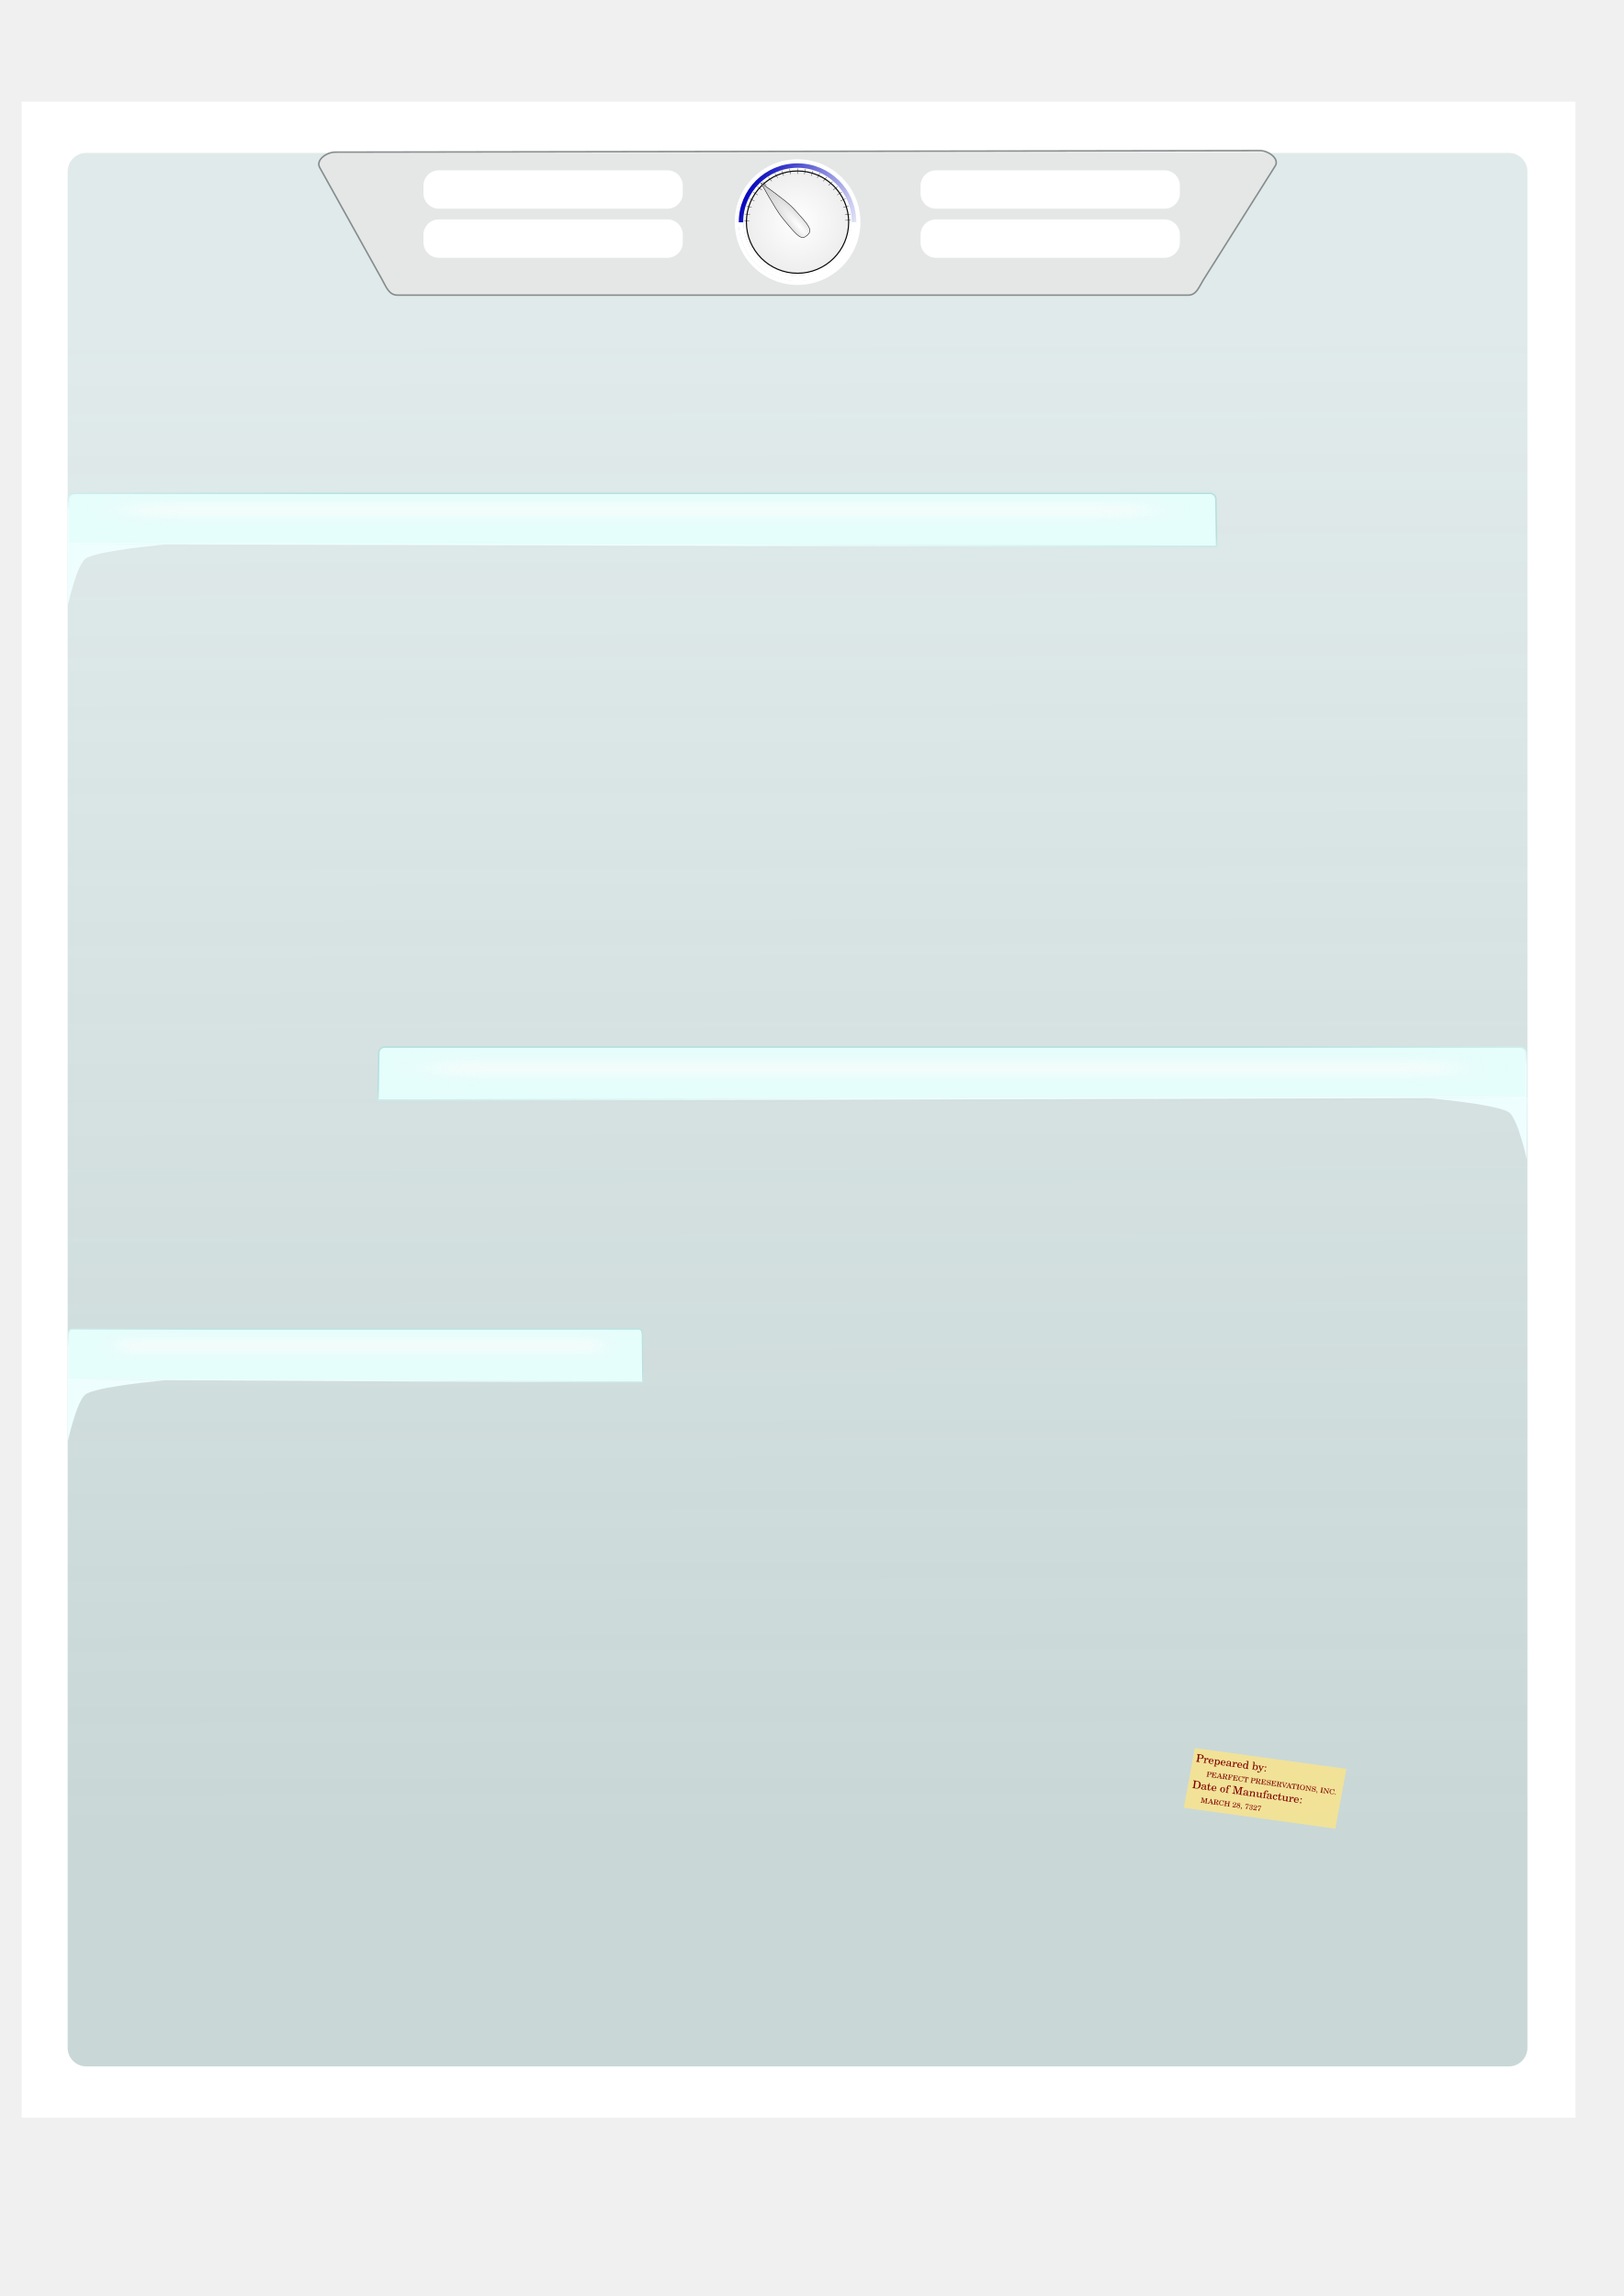
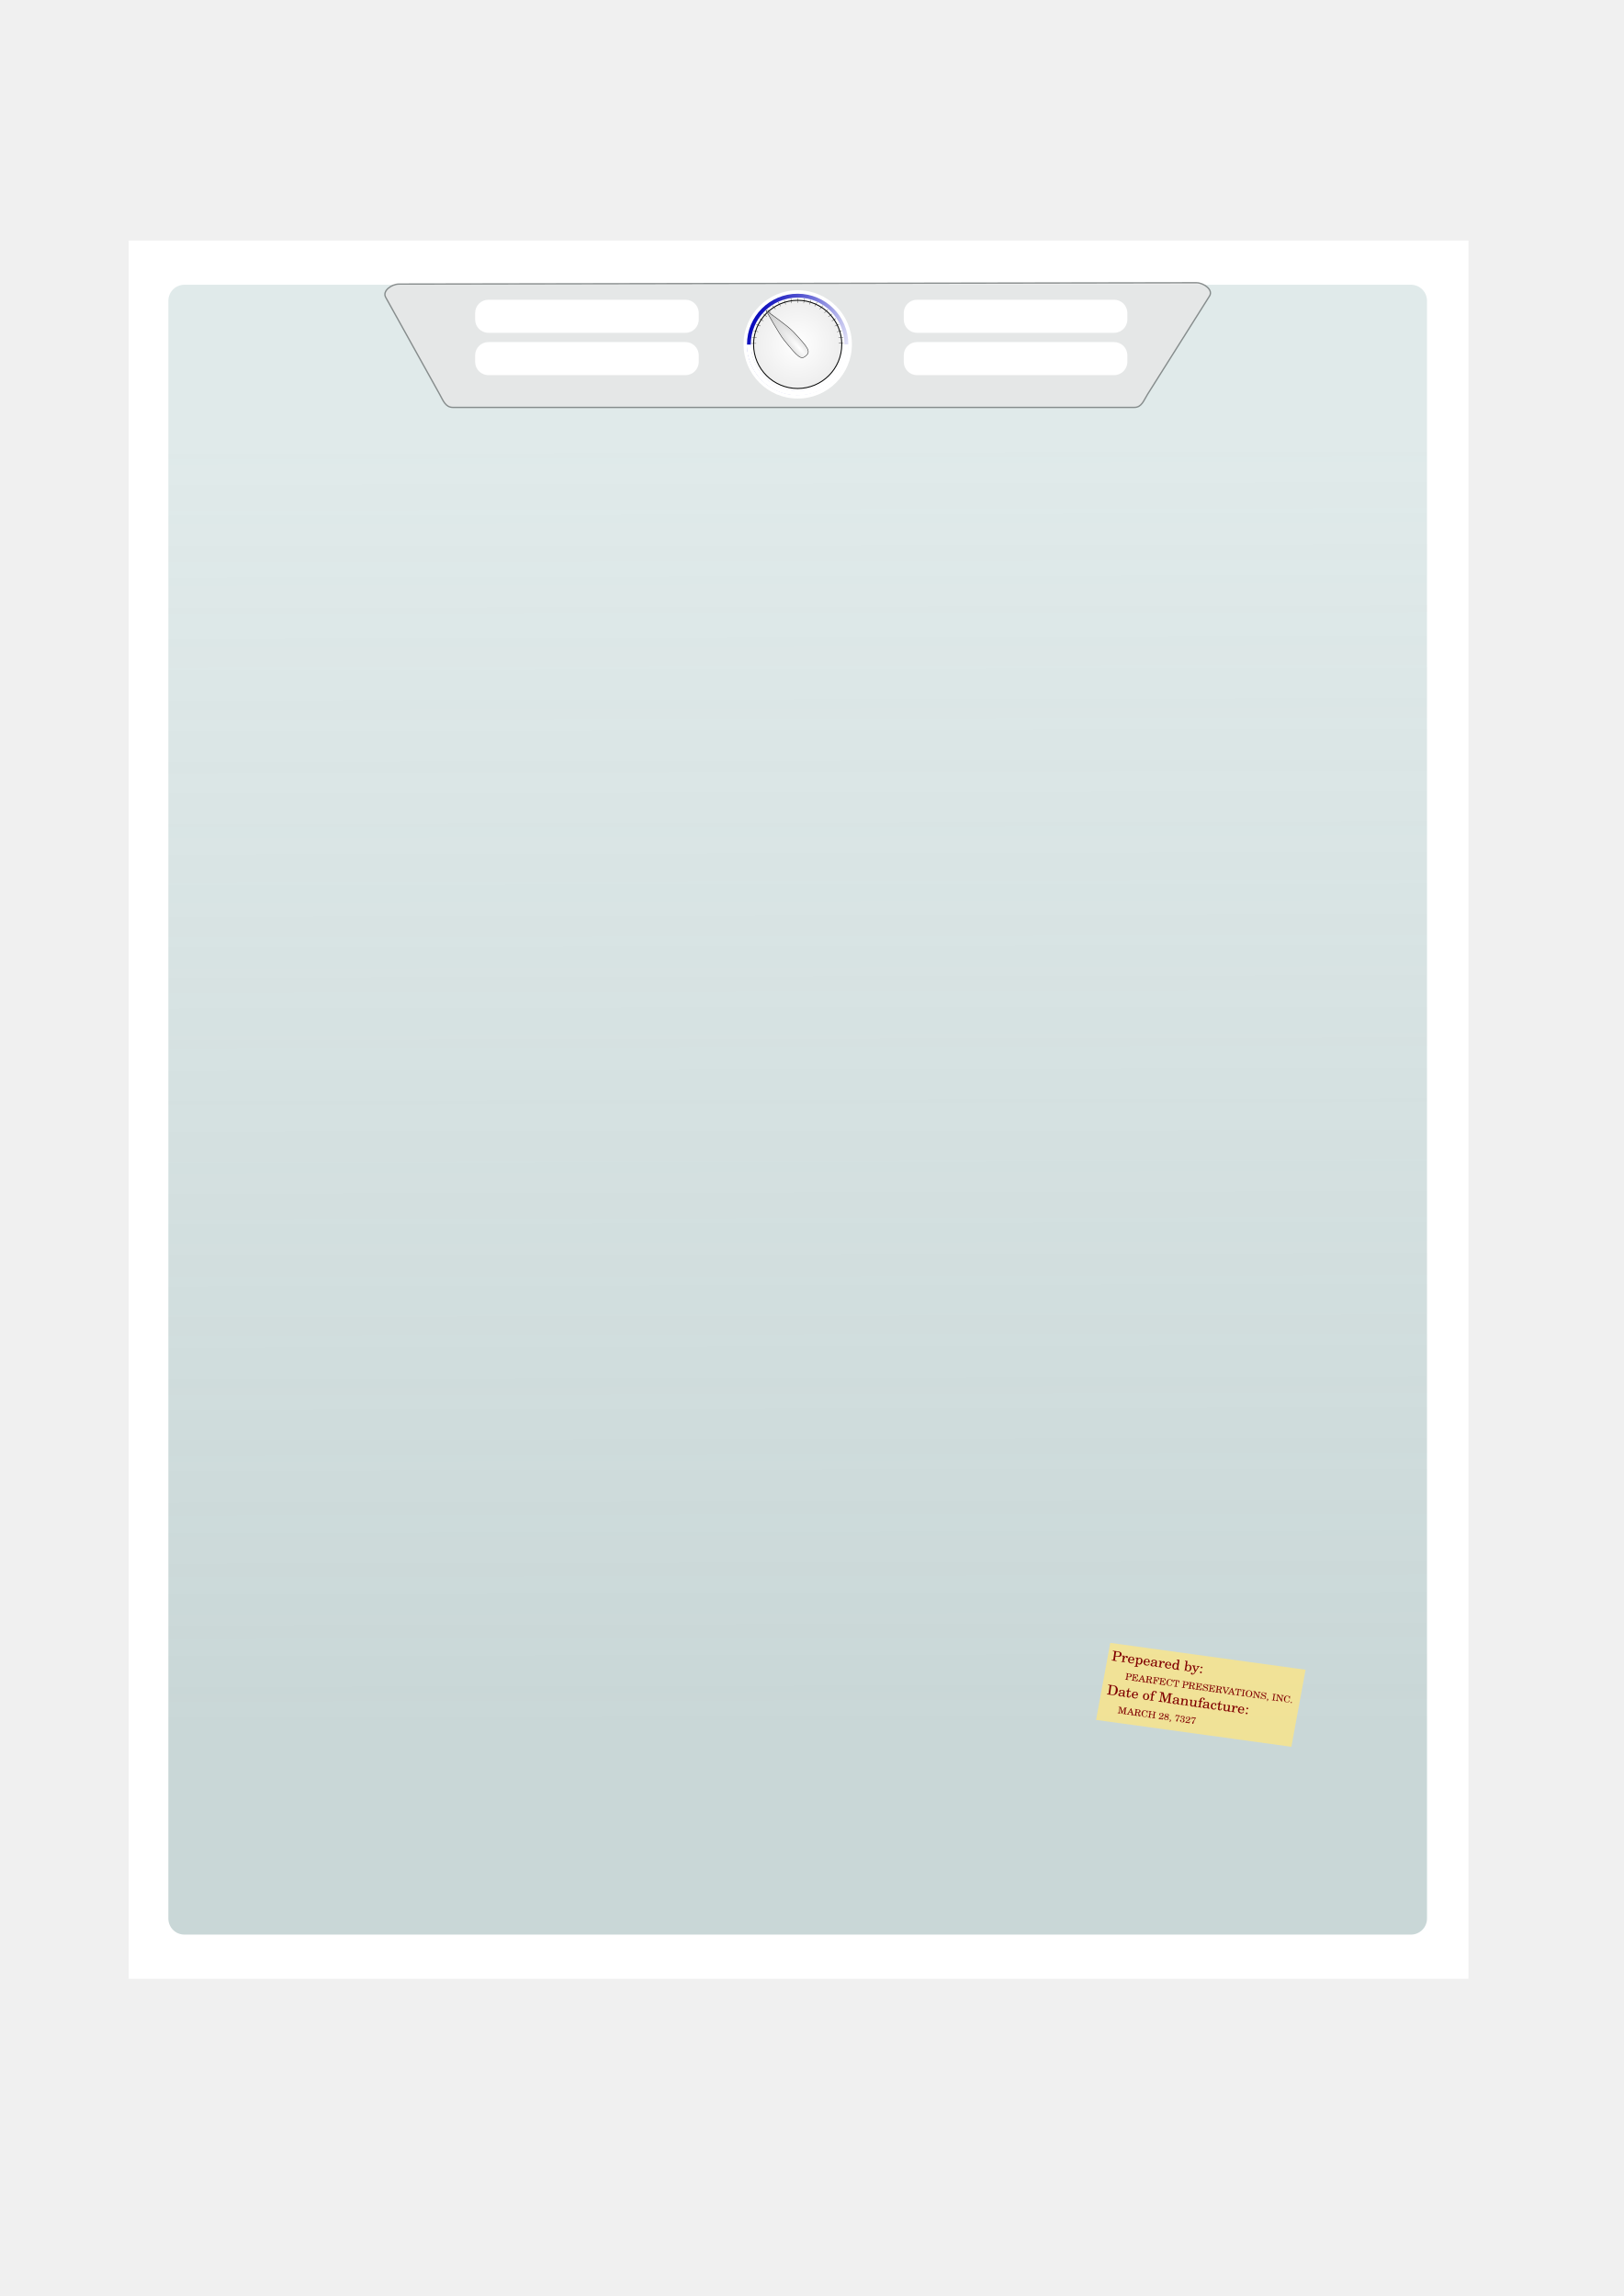
<svg xmlns="http://www.w3.org/2000/svg" xmlns:xlink="http://www.w3.org/1999/xlink" width="210mm" height="297mm" viewBox="0 0 210 297" version="1.1" id="svg1485">
  <defs id="defs1479">
    <linearGradient id="linearGradient4645">
      <stop style="stop-color:#dae6e6;stop-opacity:0.835" offset="0" id="stop4641" />
      <stop style="stop-color:#c9d7d7;stop-opacity:1" offset="1" id="stop4643" />
    </linearGradient>
    <linearGradient id="linearGradient2222">
      <stop id="stop2218" offset="0" style="stop-color:#ffffff;stop-opacity:1" />
      <stop id="stop2220" offset="1" style="stop-color:#d7d7d7;stop-opacity:1" />
    </linearGradient>
    <linearGradient id="linearGradient2148">
      <stop style="stop-color:#ffffff;stop-opacity:1" offset="0" id="stop2144" />
      <stop style="stop-color:#cccccc;stop-opacity:1" offset="1" id="stop2146" />
    </linearGradient>
    <linearGradient id="linearGradient2135">
      <stop style="stop-color:#0708bb;stop-opacity:1;" offset="0" id="stop2131" />
      <stop style="stop-color:#0708bb;stop-opacity:0;" offset="1" id="stop2133" />
    </linearGradient>
    <linearGradient id="linearGradient2058">
      <stop style="stop-color:#b6e0df;stop-opacity:1;" offset="0" id="stop2054" />
      <stop style="stop-color:#eefefe;stop-opacity:1" offset="1" id="stop2056" />
    </linearGradient>
-     <filter style="color-interpolation-filters:sRGB" id="filter5448" x="-0.044" width="1.087" y="-1.218" height="3.436">
-       <feGaussianBlur stdDeviation="3.075" id="feGaussianBlur5450" />
-     </filter>
    <linearGradient xlink:href="#linearGradient2058" id="linearGradient2060" x1="94.482" y1="66.33" x2="94.276" y2="70.473" gradientUnits="userSpaceOnUse" />
    <filter style="color-interpolation-filters:sRGB" id="filter2066" x="-0.008" width="1.015" y="-0.077" height="1.153">
      <feGaussianBlur stdDeviation="0.166" id="feGaussianBlur2068" />
    </filter>
-     <linearGradient xlink:href="#linearGradient2058" id="linearGradient2092" gradientUnits="userSpaceOnUse" x1="94.482" y1="66.33" x2="94.276" y2="70.473" gradientTransform="matrix(-1,0,-0.01969306,0.9998061,206.2366,71.62649)" />
-     <linearGradient xlink:href="#linearGradient2058" id="linearGradient2098" gradientUnits="userSpaceOnUse" gradientTransform="matrix(0.5001963,0,0.0098504,0.9998061,4.418278,108.1012)" x1="94.482" y1="66.33" x2="94.276" y2="70.473" />
    <linearGradient xlink:href="#linearGradient2135" id="linearGradient2137" x1="96.327" y1="25.377" x2="111.552" y2="31.732" gradientUnits="userSpaceOnUse" />
    <radialGradient xlink:href="#linearGradient2148" id="radialGradient2156" gradientUnits="userSpaceOnUse" gradientTransform="matrix(0.5414614,-0.4817819,1.937935,2.185916,-9.537299,13.7063)" cx="102.329" cy="29.667" fx="102.329" fy="29.667" r="2.425" />
    <radialGradient xlink:href="#linearGradient2222" id="radialGradient2216" cx="103.148" cy="28.731" fx="103.148" fy="28.731" r="6.687" gradientUnits="userSpaceOnUse" gradientTransform="matrix(2.276374,0.00577755,-0.00580525,2.287286,-131.4891,-37.58147)" />
-     <linearGradient xlink:href="#linearGradient4645" id="linearGradient4649" x1="102.854" y1="42.327" x2="103.255" y2="236.899" gradientUnits="userSpaceOnUse" />
+     <linearGradient xlink:href="#linearGradient4645" id="linearGradient4649" x1="102.854" y1="42.327" x2="103.255" y2="236.899" gradientUnits="userSpaceOnUse" gradientTransform="matrix(0.8622206,0,0,0.8622206,14.23013,19.77708)" />
+     <linearGradient xlink:href="#linearGradient2058" id="linearGradient2098" gradientUnits="userSpaceOnUse" gradientTransform="matrix(0.5001963,0,0.0098504,0.9998061,4.385811,111.8435)" x1="94.482" y1="66.33" x2="94.276" y2="70.473" />
+     <filter style="color-interpolation-filters:sRGB" id="filter5448" x="-0.044" width="1.087" y="-1.218" height="3.436">
+       <feGaussianBlur stdDeviation="3.075" id="feGaussianBlur5450" />
+     </filter>
+     <linearGradient xlink:href="#linearGradient2058" id="linearGradient2092" gradientUnits="userSpaceOnUse" x1="94.482" y1="66.33" x2="94.276" y2="70.473" gradientTransform="matrix(-1,0,-0.01969306,0.9998061,206.2042,75.36876)" />
+     <linearGradient gradientTransform="matrix(1,0,0.01969306,0.9998061,-0.03246692,3.742271)" xlink:href="#linearGradient2058" id="linearGradient2060-8" x1="94.482" y1="66.33" x2="94.276" y2="70.473" gradientUnits="userSpaceOnUse" />
+     <radialGradient xlink:href="#linearGradient2148" id="radialGradient4778" gradientUnits="userSpaceOnUse" gradientTransform="matrix(0.5414614,-0.4817819,1.937935,2.185916,-9.537299,13.7063)" cx="102.329" cy="29.667" fx="102.329" fy="29.667" r="2.425" />
  </defs>
  <g id="layer1">
-     <rect style="opacity:1;fill:#ffffff;fill-opacity:1;fill-rule:nonzero;stroke:none;stroke-width:1.134;stroke-miterlimit:4;stroke-dasharray:none;stroke-opacity:1" id="rect2030" width="200.967" height="260.785" x="2.798" y="13.149" ry="0" />
-     <rect ry="2.405" y="19.783" x="8.749" height="247.517" width="188.799" id="rect2032" style="opacity:1;fill:url(#linearGradient4649);fill-opacity:1;fill-rule:nonzero;stroke:none;stroke-width:1.071;stroke-miterlimit:4;stroke-dasharray:none;stroke-opacity:1" />
-     <path transform="matrix(1,0,0.01969306,0.9998061,0,0)" style="opacity:1;fill:#e5fdfb;fill-opacity:1;fill-rule:nonzero;stroke:url(#linearGradient2060);stroke-width:0.196;stroke-miterlimit:4;stroke-dasharray:none;stroke-opacity:1" d="M 8.383,63.832 H 155.243 c 0.409,0 0.739,0.329 0.738,0.738 L 155.96,70.699 7.467,70.303 7.568,64.581 c 0.007,-0.409 0.406,-0.75 0.815,-0.75 z" id="rect828" />
-     <rect transform="matrix(0.7810937,0,0.07327374,0.2210742,0.2708635,54.68551)" style="opacity:1;fill:#f8fdfb;fill-opacity:1;fill-rule:nonzero;stroke:none;stroke-width:0.468;stroke-miterlimit:4;stroke-dasharray:none;stroke-opacity:1;filter:url(#filter5448)" id="rect830" width="169.636" height="6.059" x="15.818" y="48.074" ry="0.683" />
-     <path style="opacity:1;fill:#eefefe;fill-opacity:1;fill-rule:nonzero;stroke:none;stroke-width:0.2;stroke-miterlimit:4;stroke-dasharray:none;stroke-opacity:1" d="m 8.72,70.322 12.926,0.091 c 0,0 -5.933,0.519 -8.998,1.275 -0.798,0.197 -1.402,0.41 -1.655,0.635 -1.131,1.002 -2.226,6.024 -2.226,6.024 z" id="rect2050" />
-     <path id="path2088" d="M 196.597,135.446 H 49.737 c -0.409,0 -0.746,0.329 -0.752,0.738 l -0.1,6.128 148.501,-0.396 0.011,-5.721 c 8e-4,-0.409 -0.391,-0.749 -0.8,-0.749 z" style="opacity:1;fill:#e5fdfb;fill-opacity:1;fill-rule:nonzero;stroke:url(#linearGradient2092);stroke-width:0.196;stroke-miterlimit:4;stroke-dasharray:none;stroke-opacity:1" />
-     <path id="path2090" d="m 197.517,141.949 -12.926,0.091 c 0,0 5.933,0.519 8.998,1.275 0.798,0.197 1.402,0.41 1.655,0.635 1.131,1.002 2.226,6.024 2.226,6.024 z" style="opacity:1;fill:#eefefe;fill-opacity:1;fill-rule:nonzero;stroke:none;stroke-width:0.2;stroke-miterlimit:4;stroke-dasharray:none;stroke-opacity:1" />
-     <path style="opacity:1;fill:#e5fdfb;fill-opacity:1;fill-rule:nonzero;stroke:url(#linearGradient2098);stroke-width:0.139;stroke-miterlimit:4;stroke-dasharray:none;stroke-opacity:1" d="M 9.24,171.92 H 82.699 c 0.204,0 0.373,0.329 0.376,0.738 l 0.05,6.128 -74.279,-0.396 -0.006,-5.721 c -4.002e-4,-0.409 0.196,-0.749 0.4,-0.749 z" id="path2094" />
-     <path style="opacity:1;fill:#eefefe;fill-opacity:1;fill-rule:nonzero;stroke:none;stroke-width:0.2;stroke-miterlimit:4;stroke-dasharray:none;stroke-opacity:1" d="m 8.72,178.423 12.926,0.091 c 0,0 -5.933,0.519 -8.998,1.275 -0.798,0.197 -1.402,0.41 -1.655,0.635 -1.131,1.002 -2.226,6.024 -2.226,6.024 z" id="path2096" />
-     <rect ry="0.683" y="48.074" x="15.818" height="6.059" width="169.636" id="rect2100" style="opacity:1;fill:#f8fdfb;fill-opacity:1;fill-rule:nonzero;stroke:none;stroke-width:0.468;stroke-miterlimit:4;stroke-dasharray:none;stroke-opacity:1;filter:url(#filter5448)" transform="matrix(0.7810937,0,0.07327374,0.2210742,39.76937,126.879)" />
-     <rect transform="matrix(0.3698426,0,0.03469462,0.2210742,7.521934,162.7867)" style="opacity:1;fill:#f8fdfb;fill-opacity:1;fill-rule:nonzero;stroke:none;stroke-width:0.468;stroke-miterlimit:4;stroke-dasharray:none;stroke-opacity:1;filter:url(#filter5448)" id="rect2102" width="169.636" height="6.059" x="15.818" y="48.074" ry="0.683" />
-     <path style="opacity:1;fill:#e6e6e6;fill-opacity:0.73;fill-rule:nonzero;stroke:#747a7a;stroke-width:0.2;stroke-miterlimit:4;stroke-dasharray:none;stroke-opacity:0.835" d="M 43.332,19.681 162.947,19.48 c 1.099,-0.002 2.571,1.054 1.984,1.984 l -9.288,14.732 c -0.586,0.93 -0.885,1.984 -1.984,1.984 H 51.417 c -1.099,0 -1.45,-1.024 -1.984,-1.984 L 41.348,21.665 c -0.534,-0.961 0.885,-1.983 1.984,-1.984 z" id="rect2120" />
-     <g id="g3205">
+     <rect style="opacity:1;fill:#ffffff;fill-opacity:1;fill-rule:nonzero;stroke:none;stroke-width:0.978;stroke-miterlimit:4;stroke-dasharray:none;stroke-opacity:1" id="rect2030" width="173.278" height="224.854" x="16.643" y="31.115" ry="0" />
+     <rect ry="2.074" y="36.835" x="21.774" height="213.414" width="162.786" id="rect2032" style="opacity:1;fill:url(#linearGradient4649);fill-opacity:1;fill-rule:nonzero;stroke:none;stroke-width:0.923;stroke-miterlimit:4;stroke-dasharray:none;stroke-opacity:1" />
+     <path style="opacity:1;fill:#e6e6e6;fill-opacity:0.73;fill-rule:nonzero;stroke:#747a7a;stroke-width:0.172;stroke-miterlimit:4;stroke-dasharray:none;stroke-opacity:0.835" d="M 51.592,36.746 154.727,36.574 c 0.948,-0.002 2.216,0.909 1.711,1.711 l -8.008,12.702 c -0.506,0.802 -0.763,1.711 -1.711,1.711 H 58.563 c -0.948,0 -1.25,-0.883 -1.711,-1.711 l -6.971,-12.529 c -0.461,-0.828 0.763,-1.709 1.711,-1.711 z" id="rect2120" />
+     <g id="g3205" transform="matrix(0.8622206,0,0,0.8622206,14.23013,19.77708)">
      <circle r="8.126" cy="28.731" cx="103.157" id="path2125" style="opacity:1;fill:#ffffff;fill-opacity:1;fill-rule:nonzero;stroke:none;stroke-width:0.177;stroke-miterlimit:4;stroke-dasharray:none;stroke-opacity:1" />
      <circle style="opacity:1;fill:url(#radialGradient2216);fill-opacity:1;fill-rule:nonzero;stroke:#070808;stroke-width:0.144;stroke-miterlimit:4;stroke-dasharray:none;stroke-opacity:1" id="circle2127" cx="103.148" cy="28.731" r="6.615" />
      <circle style="opacity:1;fill:none;fill-opacity:1;fill-rule:nonzero;stroke:url(#linearGradient2137);stroke-width:0.573;stroke-miterlimit:4;stroke-dasharray:none;stroke-opacity:1" id="circle2129" cx="103.148" cy="28.731" r="7.314" />
      <path d="m 110.463,28.731 a 7.314,7.314 0 0 1 -7.301,7.314 7.314,7.314 0 0 1 -7.328,-7.288" id="circle2139" style="opacity:1;fill:none;fill-opacity:1;fill-rule:nonzero;stroke:#ffffff;stroke-width:0.673;stroke-miterlimit:4;stroke-dasharray:none;stroke-opacity:1" />
-       <path id="circle2141" d="m 102.488,26.826 c 2.384,2.541 2.613,2.986 1.9,3.615 -0.712,0.629 -1.081,0.363 -3.297,-2.372 -0.732,-0.903 -2.679,-4.41 -2.679,-4.41 0,0 3.24,2.276 4.077,3.167 z" style="opacity:1;fill:url(#radialGradient2156);fill-opacity:1;fill-rule:nonzero;stroke:#070808;stroke-width:0.061;stroke-miterlimit:4;stroke-dasharray:none;stroke-opacity:1" />
+       <path id="circle2141" d="m 102.488,26.826 c 2.384,2.541 2.613,2.986 1.9,3.615 -0.712,0.629 -1.081,0.363 -3.297,-2.372 -0.732,-0.903 -2.679,-4.41 -2.679,-4.41 0,0 3.24,2.276 4.077,3.167 z" style="opacity:1;fill:url(#radialGradient4778);fill-opacity:1;fill-rule:nonzero;stroke:#070808;stroke-width:0.061;stroke-miterlimit:4;stroke-dasharray:none;stroke-opacity:1" />
      <path id="path2158" d="m 96.205,28.588 0.713,-0.002" style="fill:none;stroke:#000000;stroke-width:0.04;stroke-linecap:butt;stroke-linejoin:miter;stroke-miterlimit:4;stroke-dasharray:none;stroke-opacity:1" />
      <path style="fill:none;stroke:#000000;stroke-width:0.04;stroke-linecap:butt;stroke-linejoin:miter;stroke-miterlimit:4;stroke-dasharray:none;stroke-opacity:1" d="m 109.324,28.497 0.713,-0.002" id="path2160" />
      <path style="fill:none;stroke:#000000;stroke-width:0.04;stroke-linecap:butt;stroke-linejoin:miter;stroke-miterlimit:4;stroke-dasharray:none;stroke-opacity:1" d="m 103.147,21.789 0.002,0.713" id="path2162" />
      <path style="fill:none;stroke:#000000;stroke-width:0.04;stroke-linecap:butt;stroke-linejoin:miter;stroke-miterlimit:4;stroke-dasharray:none;stroke-opacity:1" d="m 102.129,21.834 0.105,0.705" id="path2168" />
      <path id="path2170" d="m 101.129,22.056 0.217,0.679" style="fill:none;stroke:#000000;stroke-width:0.04;stroke-linecap:butt;stroke-linejoin:miter;stroke-miterlimit:4;stroke-dasharray:none;stroke-opacity:1" />
      <path style="fill:none;stroke:#000000;stroke-width:0.04;stroke-linecap:butt;stroke-linejoin:miter;stroke-miterlimit:4;stroke-dasharray:none;stroke-opacity:1" d="m 97.963,24.144 0.568,0.431" id="path2172" />
      <path id="path2174" d="m 98.605,23.488 0.517,0.491" style="fill:none;stroke:#000000;stroke-width:0.04;stroke-linecap:butt;stroke-linejoin:miter;stroke-miterlimit:4;stroke-dasharray:none;stroke-opacity:1" />
      <path style="fill:none;stroke:#000000;stroke-width:0.04;stroke-linecap:butt;stroke-linejoin:miter;stroke-miterlimit:4;stroke-dasharray:none;stroke-opacity:1" d="m 99.36,22.896 0.458,0.546" id="path2176" />
      <path id="path2178" d="m 100.219,22.391 0.36,0.616" style="fill:none;stroke:#000000;stroke-width:0.04;stroke-linecap:butt;stroke-linejoin:miter;stroke-miterlimit:4;stroke-dasharray:none;stroke-opacity:1" />
      <path id="path2180" d="m 97.402,24.836 0.602,0.381" style="fill:none;stroke:#000000;stroke-width:0.04;stroke-linecap:butt;stroke-linejoin:miter;stroke-miterlimit:4;stroke-dasharray:none;stroke-opacity:1" />
      <path style="fill:none;stroke:#000000;stroke-width:0.04;stroke-linecap:butt;stroke-linejoin:miter;stroke-miterlimit:4;stroke-dasharray:none;stroke-opacity:1" d="m 96.92,25.702 0.656,0.28" id="path2182" />
      <path id="path2186" d="m 96.288,27.684 0.712,0.031" style="fill:none;stroke:#000000;stroke-width:0.04;stroke-linecap:butt;stroke-linejoin:miter;stroke-miterlimit:4;stroke-dasharray:none;stroke-opacity:1" />
      <path style="fill:none;stroke:#000000;stroke-width:0.04;stroke-linecap:butt;stroke-linejoin:miter;stroke-miterlimit:4;stroke-dasharray:none;stroke-opacity:1" d="m 96.528,26.665 0.693,0.166" id="path2188" />
      <path id="path2190" d="m 104.151,21.842 -0.105,0.705" style="fill:none;stroke:#000000;stroke-width:0.04;stroke-linecap:butt;stroke-linejoin:miter;stroke-miterlimit:4;stroke-dasharray:none;stroke-opacity:1" />
      <path style="fill:none;stroke:#000000;stroke-width:0.04;stroke-linecap:butt;stroke-linejoin:miter;stroke-miterlimit:4;stroke-dasharray:none;stroke-opacity:1" d="m 105.152,22.064 -0.217,0.679" id="path2192" />
      <path id="path2194" d="m 108.318,24.152 -0.568,0.431" style="fill:none;stroke:#000000;stroke-width:0.04;stroke-linecap:butt;stroke-linejoin:miter;stroke-miterlimit:4;stroke-dasharray:none;stroke-opacity:1" />
      <path style="fill:none;stroke:#000000;stroke-width:0.04;stroke-linecap:butt;stroke-linejoin:miter;stroke-miterlimit:4;stroke-dasharray:none;stroke-opacity:1" d="m 107.675,23.497 -0.517,0.491" id="path2196" />
      <path id="path2198" d="m 106.921,22.905 -0.458,0.546" style="fill:none;stroke:#000000;stroke-width:0.04;stroke-linecap:butt;stroke-linejoin:miter;stroke-miterlimit:4;stroke-dasharray:none;stroke-opacity:1" />
      <path style="fill:none;stroke:#000000;stroke-width:0.04;stroke-linecap:butt;stroke-linejoin:miter;stroke-miterlimit:4;stroke-dasharray:none;stroke-opacity:1" d="m 106.062,22.399 -0.36,0.616" id="path2200" />
      <path style="fill:none;stroke:#000000;stroke-width:0.04;stroke-linecap:butt;stroke-linejoin:miter;stroke-miterlimit:4;stroke-dasharray:none;stroke-opacity:1" d="m 108.879,24.844 -0.602,0.381" id="path2202" />
      <path id="path2204" d="m 109.36,25.71 -0.656,0.28" style="fill:none;stroke:#000000;stroke-width:0.04;stroke-linecap:butt;stroke-linejoin:miter;stroke-miterlimit:4;stroke-dasharray:none;stroke-opacity:1" />
      <path style="fill:none;stroke:#000000;stroke-width:0.04;stroke-linecap:butt;stroke-linejoin:miter;stroke-miterlimit:4;stroke-dasharray:none;stroke-opacity:1" d="m 109.992,27.692 -0.712,0.031" id="path2206" />
      <path id="path2208" d="m 109.753,26.673 -0.693,0.166" style="fill:none;stroke:#000000;stroke-width:0.04;stroke-linecap:butt;stroke-linejoin:miter;stroke-miterlimit:4;stroke-dasharray:none;stroke-opacity:1" />
    </g>
-     <g id="g2254" transform="translate(-2.116661)">
+     <g id="g2254" transform="matrix(0.8622206,0,0,0.8622206,12.4051,19.77708)">
      <rect ry="1.984" y="22.032" x="121.179" height="4.961" width="33.536" id="rect2224" style="opacity:1;fill:#ffffff;fill-opacity:1;fill-rule:nonzero;stroke:none;stroke-width:0.673;stroke-miterlimit:4;stroke-dasharray:none;stroke-opacity:1" />
      <rect style="opacity:1;fill:#ffffff;fill-opacity:1;fill-rule:nonzero;stroke:none;stroke-width:0.673;stroke-miterlimit:4;stroke-dasharray:none;stroke-opacity:1" id="rect2242" width="33.536" height="4.961" x="121.179" y="28.382" ry="1.984" />
    </g>
-     <g id="g2250">
+     <g id="g2250" transform="matrix(0.8622206,0,0,0.8622206,14.23013,19.77708)">
      <rect ry="1.984" y="22.032" x="54.769" height="4.961" width="33.536" id="rect2244" style="opacity:1;fill:#ffffff;fill-opacity:1;fill-rule:nonzero;stroke:none;stroke-width:0.673;stroke-miterlimit:4;stroke-dasharray:none;stroke-opacity:1" />
      <rect style="opacity:1;fill:#ffffff;fill-opacity:1;fill-rule:nonzero;stroke:none;stroke-width:0.673;stroke-miterlimit:4;stroke-dasharray:none;stroke-opacity:1" id="rect2246" width="33.536" height="4.961" x="54.769" y="28.382" ry="1.984" />
    </g>
-     <rect style="opacity:1;fill:#ffe680;fill-opacity:0.73;fill-rule:nonzero;stroke:none;stroke-width:0.175;stroke-miterlimit:4;stroke-dasharray:none;stroke-opacity:0.835" id="rect4651" width="19.782" height="7.862" x="193.145" y="203.155" ry="0" transform="matrix(0.990668,0.1362974,-0.1811829,0.9834494,0,0)" />
-     <text xml:space="preserve" style="font-style:normal;font-variant:normal;font-weight:normal;font-stretch:normal;font-size:1.416px;line-height:1.25;font-family:'Century Schoolbook';-inkscape-font-specification:'Century Schoolbook, Normal';font-variant-ligatures:normal;font-variant-caps:normal;font-variant-numeric:normal;font-feature-settings:normal;text-align:start;letter-spacing:0px;word-spacing:0px;writing-mode:lr-tb;text-anchor:start;fill:#000000;fill-opacity:1;stroke:none;stroke-width:0.102" x="179.353" y="210.389" id="text4655" transform="matrix(1.020795,0.1437195,-0.1352427,0.9605873,0,0)">
-       <tspan x="179.353" y="210.389" style="font-style:normal;font-variant:normal;font-weight:normal;font-stretch:normal;font-size:1.416px;font-family:'Century Schoolbook';-inkscape-font-specification:'Century Schoolbook, Normal';font-variant-ligatures:normal;font-variant-caps:normal;font-variant-numeric:normal;font-feature-settings:normal;text-align:start;writing-mode:lr-tb;text-anchor:start;fill:#800000;stroke-width:0.102" id="tspan4669">Prepeared by: </tspan>
-       <tspan x="179.353" y="212.159" style="font-style:normal;font-variant:normal;font-weight:normal;font-stretch:normal;font-size:0.944px;font-family:'Century Schoolbook';-inkscape-font-specification:'Century Schoolbook, Normal';font-variant-ligatures:normal;font-variant-caps:normal;font-variant-numeric:normal;font-feature-settings:normal;text-align:start;writing-mode:lr-tb;text-anchor:start;fill:#800000;stroke-width:0.102" id="tspan4677">      PEARFECT PRESERVATIONS, INC.</tspan>
-       <tspan x="179.353" y="213.929" style="font-style:normal;font-variant:normal;font-weight:normal;font-stretch:normal;font-size:1.416px;font-family:'Century Schoolbook';-inkscape-font-specification:'Century Schoolbook, Normal';font-variant-ligatures:normal;font-variant-caps:normal;font-variant-numeric:normal;font-feature-settings:normal;text-align:start;writing-mode:lr-tb;text-anchor:start;fill:#800000;stroke-width:0.102" id="tspan4665">Date of Manufacture: </tspan>
-       <tspan x="179.353" y="215.699" style="font-style:normal;font-variant:normal;font-weight:normal;font-stretch:normal;font-size:0.944px;font-family:'Century Schoolbook';-inkscape-font-specification:'Century Schoolbook, Normal';font-variant-ligatures:normal;font-variant-caps:normal;font-variant-numeric:normal;font-feature-settings:normal;text-align:start;writing-mode:lr-tb;text-anchor:start;fill:#800000;stroke-width:0.102" id="tspan4679">     MARCH 28, 7327</tspan>
+     <rect style="opacity:1;fill:#ffe680;fill-opacity:0.73;fill-rule:nonzero;stroke:none;stroke-width:0.225;stroke-miterlimit:4;stroke-dasharray:none;stroke-opacity:0.835" id="rect4651" width="25.495" height="10.132" x="179.91" y="191.159" ry="0" transform="matrix(0.990668,0.1362974,-0.1811829,0.9834494,0,0)" />
+     <text xml:space="preserve" style="font-style:normal;font-variant:normal;font-weight:normal;font-stretch:normal;font-size:1.825px;line-height:1.25;font-family:'Century Schoolbook';-inkscape-font-specification:'Century Schoolbook, Normal';font-variant-ligatures:normal;font-variant-caps:normal;font-variant-numeric:normal;font-feature-settings:normal;text-align:start;letter-spacing:0px;word-spacing:0px;writing-mode:lr-tb;text-anchor:start;fill:#000000;fill-opacity:1;stroke:none;stroke-width:0.132" x="167.101" y="198.59" id="text4655" transform="matrix(1.020795,0.1437195,-0.1352427,0.9605873,0,0)">
+       <tspan x="167.101" y="198.59" style="font-style:normal;font-variant:normal;font-weight:normal;font-stretch:normal;font-size:1.825px;font-family:'Century Schoolbook';-inkscape-font-specification:'Century Schoolbook, Normal';font-variant-ligatures:normal;font-variant-caps:normal;font-variant-numeric:normal;font-feature-settings:normal;text-align:start;writing-mode:lr-tb;text-anchor:start;fill:#800000;stroke-width:0.132" id="tspan4669">Prepeared by: </tspan>
+       <tspan x="167.101" y="200.871" style="font-style:normal;font-variant:normal;font-weight:normal;font-stretch:normal;font-size:1.217px;font-family:'Century Schoolbook';-inkscape-font-specification:'Century Schoolbook, Normal';font-variant-ligatures:normal;font-variant-caps:normal;font-variant-numeric:normal;font-feature-settings:normal;text-align:start;writing-mode:lr-tb;text-anchor:start;fill:#800000;stroke-width:0.132" id="tspan4677">      PEARFECT PRESERVATIONS, INC.</tspan>
+       <tspan x="167.101" y="203.152" style="font-style:normal;font-variant:normal;font-weight:normal;font-stretch:normal;font-size:1.825px;font-family:'Century Schoolbook';-inkscape-font-specification:'Century Schoolbook, Normal';font-variant-ligatures:normal;font-variant-caps:normal;font-variant-numeric:normal;font-feature-settings:normal;text-align:start;writing-mode:lr-tb;text-anchor:start;fill:#800000;stroke-width:0.132" id="tspan4665">Date of Manufacture: </tspan>
+       <tspan x="167.101" y="205.434" style="font-style:normal;font-variant:normal;font-weight:normal;font-stretch:normal;font-size:1.217px;font-family:'Century Schoolbook';-inkscape-font-specification:'Century Schoolbook, Normal';font-variant-ligatures:normal;font-variant-caps:normal;font-variant-numeric:normal;font-feature-settings:normal;text-align:start;writing-mode:lr-tb;text-anchor:start;fill:#800000;stroke-width:0.132" id="tspan4679">     MARCH 28, 7327</tspan>
    </text>
    <text xml:space="preserve" style="font-style:normal;font-weight:normal;font-size:10.583px;line-height:1.25;font-family:sans-serif;letter-spacing:0px;word-spacing:0px;fill:#000000;fill-opacity:1;stroke:none;stroke-width:0.265" x="197.776" y="207.571" id="text4659">
      <tspan id="tspan4657" x="197.776" y="217.226" style="stroke-width:0.265" />
    </text>
  </g>
+   <g id="layer2" style="display:none">
+     <path style="opacity:1;fill:#e5fdfb;fill-opacity:1;fill-rule:nonzero;stroke:url(#linearGradient2060-8);stroke-width:0.196;stroke-miterlimit:4;stroke-dasharray:none;stroke-opacity:1" d="M 9.607,67.561 H 156.467 c 0.409,0 0.746,0.329 0.752,0.738 l 0.1,6.128 -148.501,-0.396 -0.011,-5.721 c -8e-4,-0.409 0.391,-0.749 0.8,-0.749 z" id="rect828" />
+     <rect transform="matrix(0.7810937,0,0.07327374,0.2210742,0.2383961,58.42778)" style="opacity:1;fill:#f8fdfb;fill-opacity:1;fill-rule:nonzero;stroke:none;stroke-width:0.468;stroke-miterlimit:4;stroke-dasharray:none;stroke-opacity:1;filter:url(#filter5448)" id="rect830" width="169.636" height="6.059" x="15.818" y="48.074" ry="0.683" />
+     <path style="opacity:1;fill:#eefefe;fill-opacity:1;fill-rule:nonzero;stroke:none;stroke-width:0.2;stroke-miterlimit:4;stroke-dasharray:none;stroke-opacity:1" d="m 8.687,74.064 12.926,0.091 c 0,0 -5.933,0.519 -8.998,1.275 -0.798,0.197 -1.402,0.41 -1.655,0.635 -1.131,1.002 -2.226,6.024 -2.226,6.024 z" id="rect2050" />
+     <path id="path2088" d="M 196.564,139.188 H 49.704 c -0.409,0 -0.746,0.329 -0.752,0.738 l -0.1,6.128 148.501,-0.396 0.011,-5.721 c 7.9e-4,-0.409 -0.391,-0.749 -0.8,-0.749 z" style="opacity:1;fill:#e5fdfb;fill-opacity:1;fill-rule:nonzero;stroke:url(#linearGradient2092);stroke-width:0.196;stroke-miterlimit:4;stroke-dasharray:none;stroke-opacity:1" />
+     <path id="path2090" d="m 197.485,145.691 -12.926,0.091 c 0,0 5.933,0.519 8.998,1.275 0.798,0.197 1.402,0.41 1.655,0.635 1.131,1.002 2.226,6.024 2.226,6.024 z" style="opacity:1;fill:#eefefe;fill-opacity:1;fill-rule:nonzero;stroke:none;stroke-width:0.2;stroke-miterlimit:4;stroke-dasharray:none;stroke-opacity:1" />
+     <path style="opacity:1;fill:#e5fdfb;fill-opacity:1;fill-rule:nonzero;stroke:url(#linearGradient2098);stroke-width:0.139;stroke-miterlimit:4;stroke-dasharray:none;stroke-opacity:1" d="M 9.208,175.663 H 82.666 c 0.204,0 0.373,0.329 0.376,0.738 l 0.05,6.128 -74.279,-0.396 -0.006,-5.721 c -4e-4,-0.409 0.196,-0.749 0.4,-0.749 z" id="path2094" />
+     <path style="opacity:1;fill:#eefefe;fill-opacity:1;fill-rule:nonzero;stroke:none;stroke-width:0.2;stroke-miterlimit:4;stroke-dasharray:none;stroke-opacity:1" d="m 8.687,182.166 12.926,0.091 c 0,0 -5.933,0.519 -8.998,1.275 -0.798,0.197 -1.402,0.41 -1.655,0.635 -1.131,1.002 -2.226,6.024 -2.226,6.024 z" id="path2096" />
+     <rect ry="0.683" y="48.074" x="15.818" height="6.059" width="169.636" id="rect2100" style="opacity:1;fill:#f8fdfb;fill-opacity:1;fill-rule:nonzero;stroke:none;stroke-width:0.468;stroke-miterlimit:4;stroke-dasharray:none;stroke-opacity:1;filter:url(#filter5448)" transform="matrix(0.7810937,0,0.07327374,0.2210742,39.73691,130.6212)" />
+     <rect transform="matrix(0.3698426,0,0.03469462,0.2210742,7.489467,166.529)" style="opacity:1;fill:#f8fdfb;fill-opacity:1;fill-rule:nonzero;stroke:none;stroke-width:0.468;stroke-miterlimit:4;stroke-dasharray:none;stroke-opacity:1;filter:url(#filter5448)" id="rect2102" width="169.636" height="6.059" x="15.818" y="48.074" ry="0.683" />
+   </g>
</svg>
